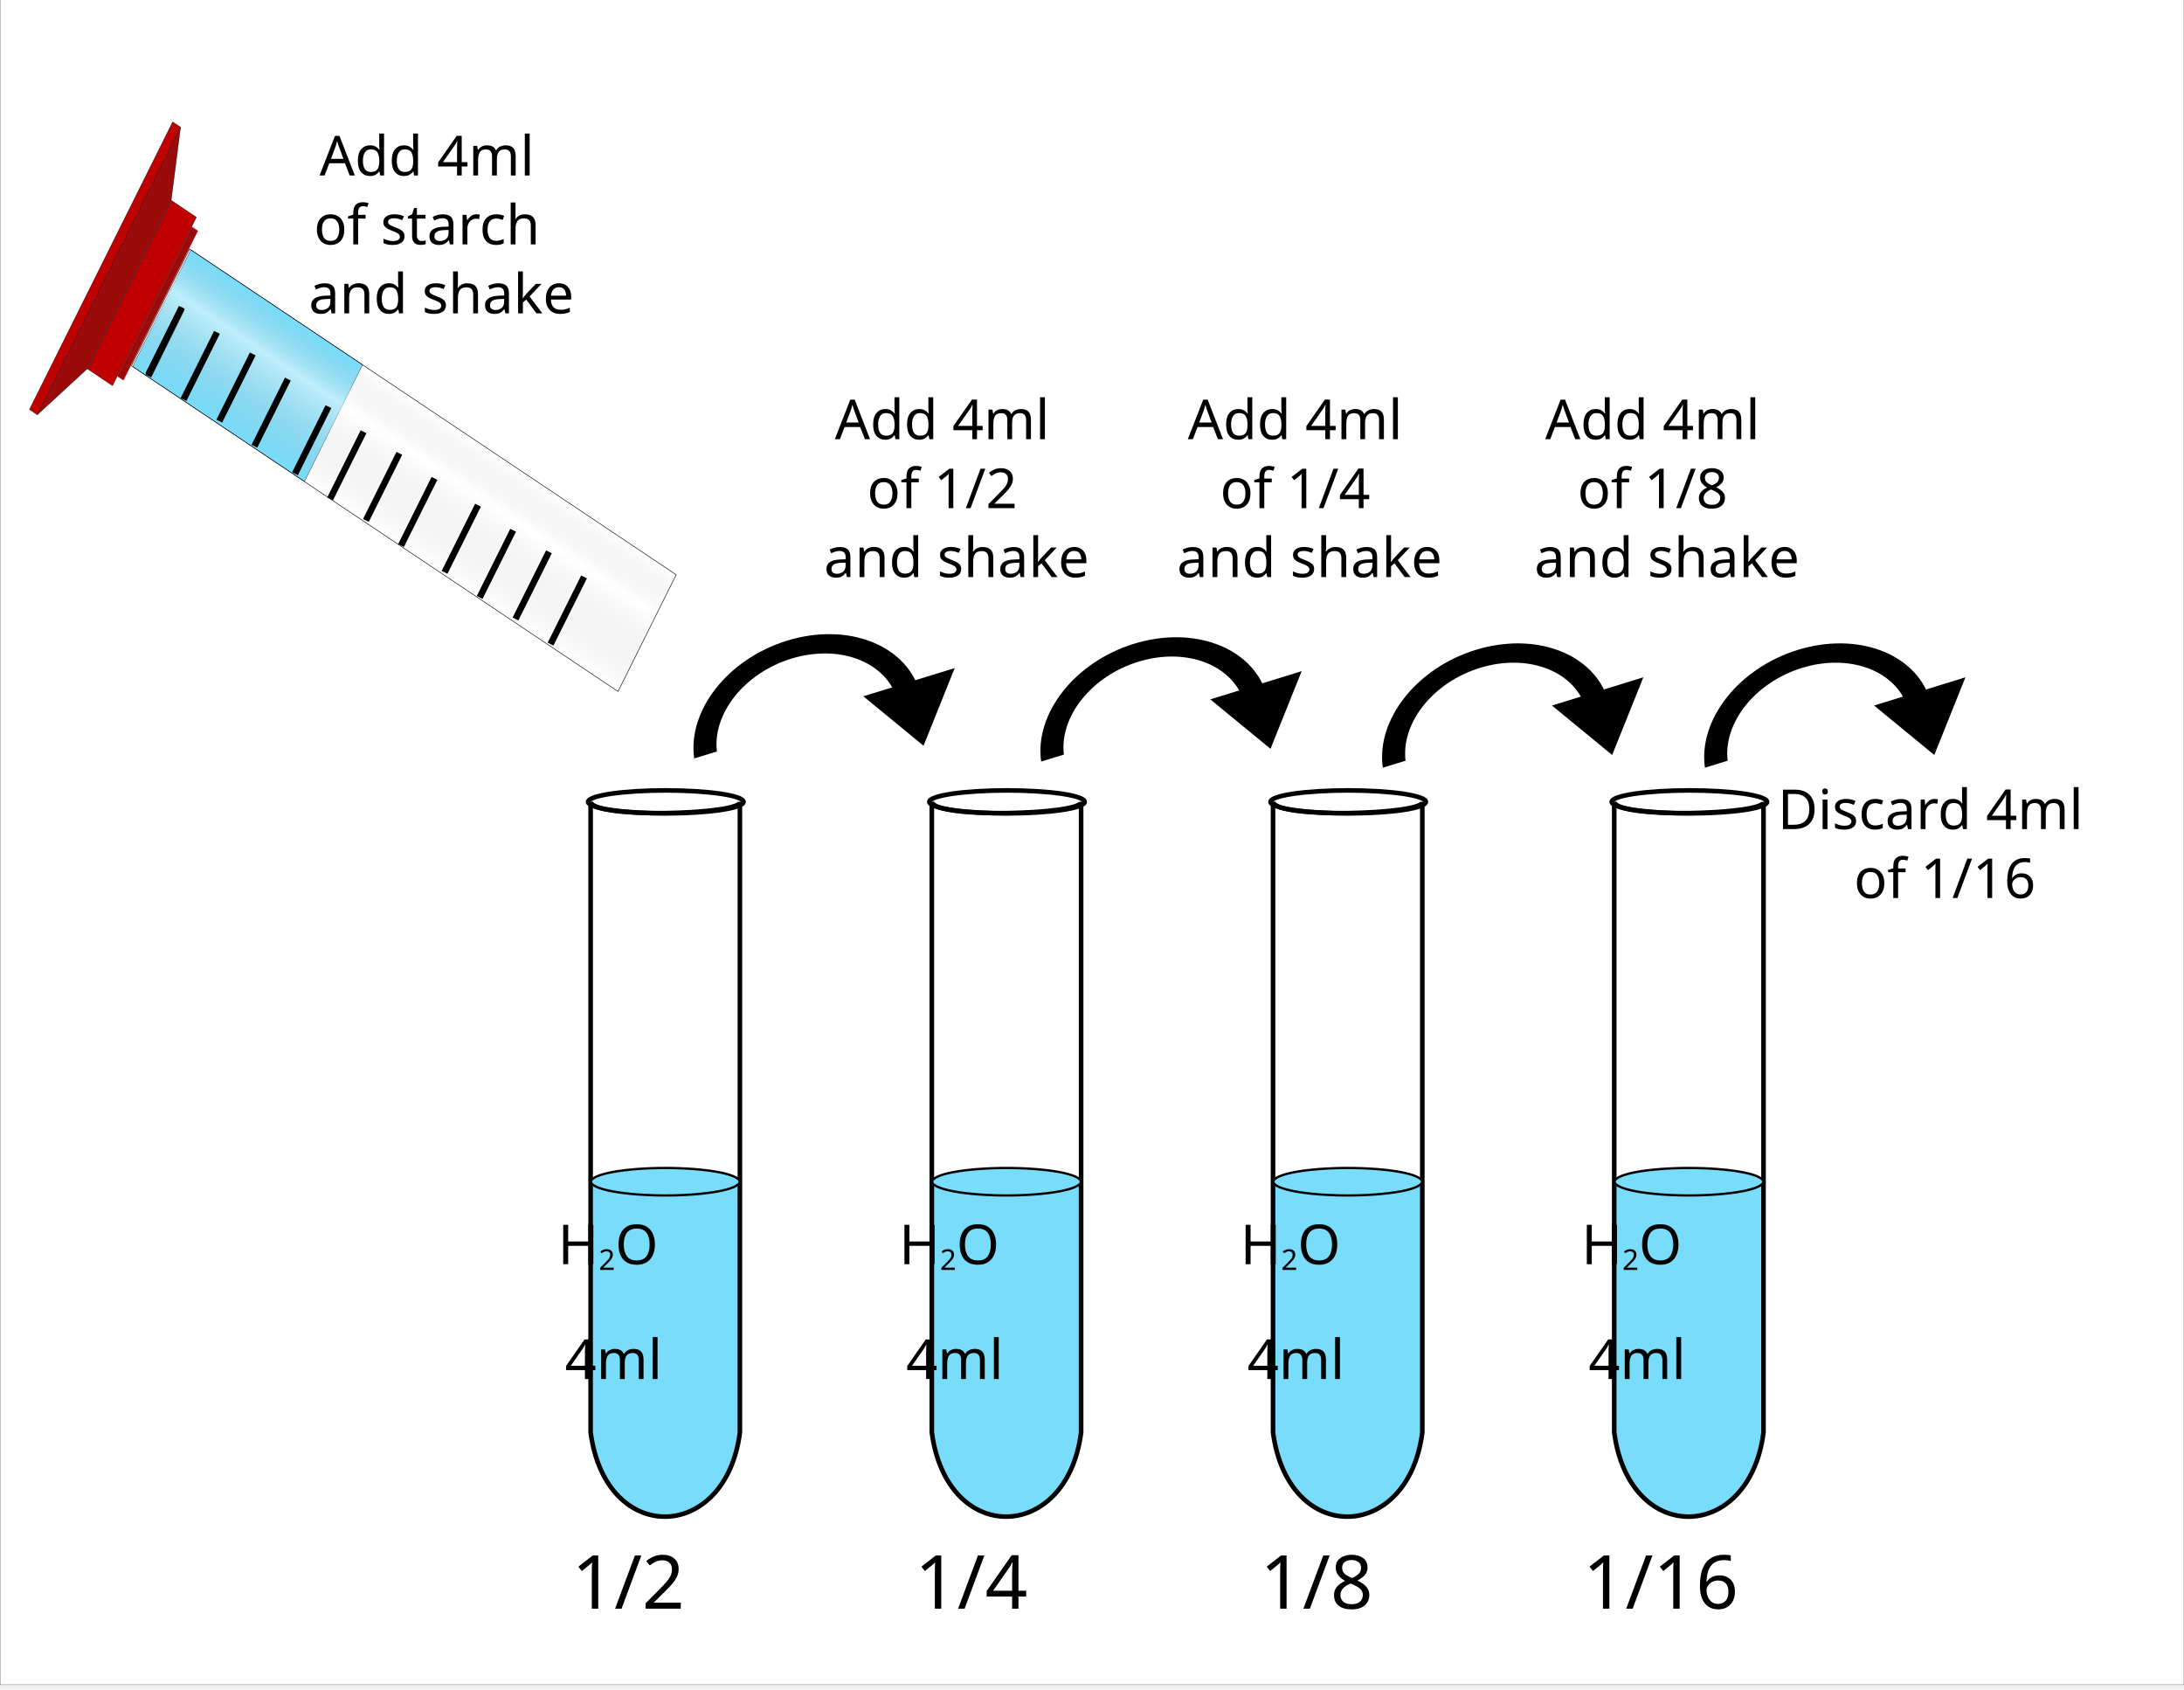
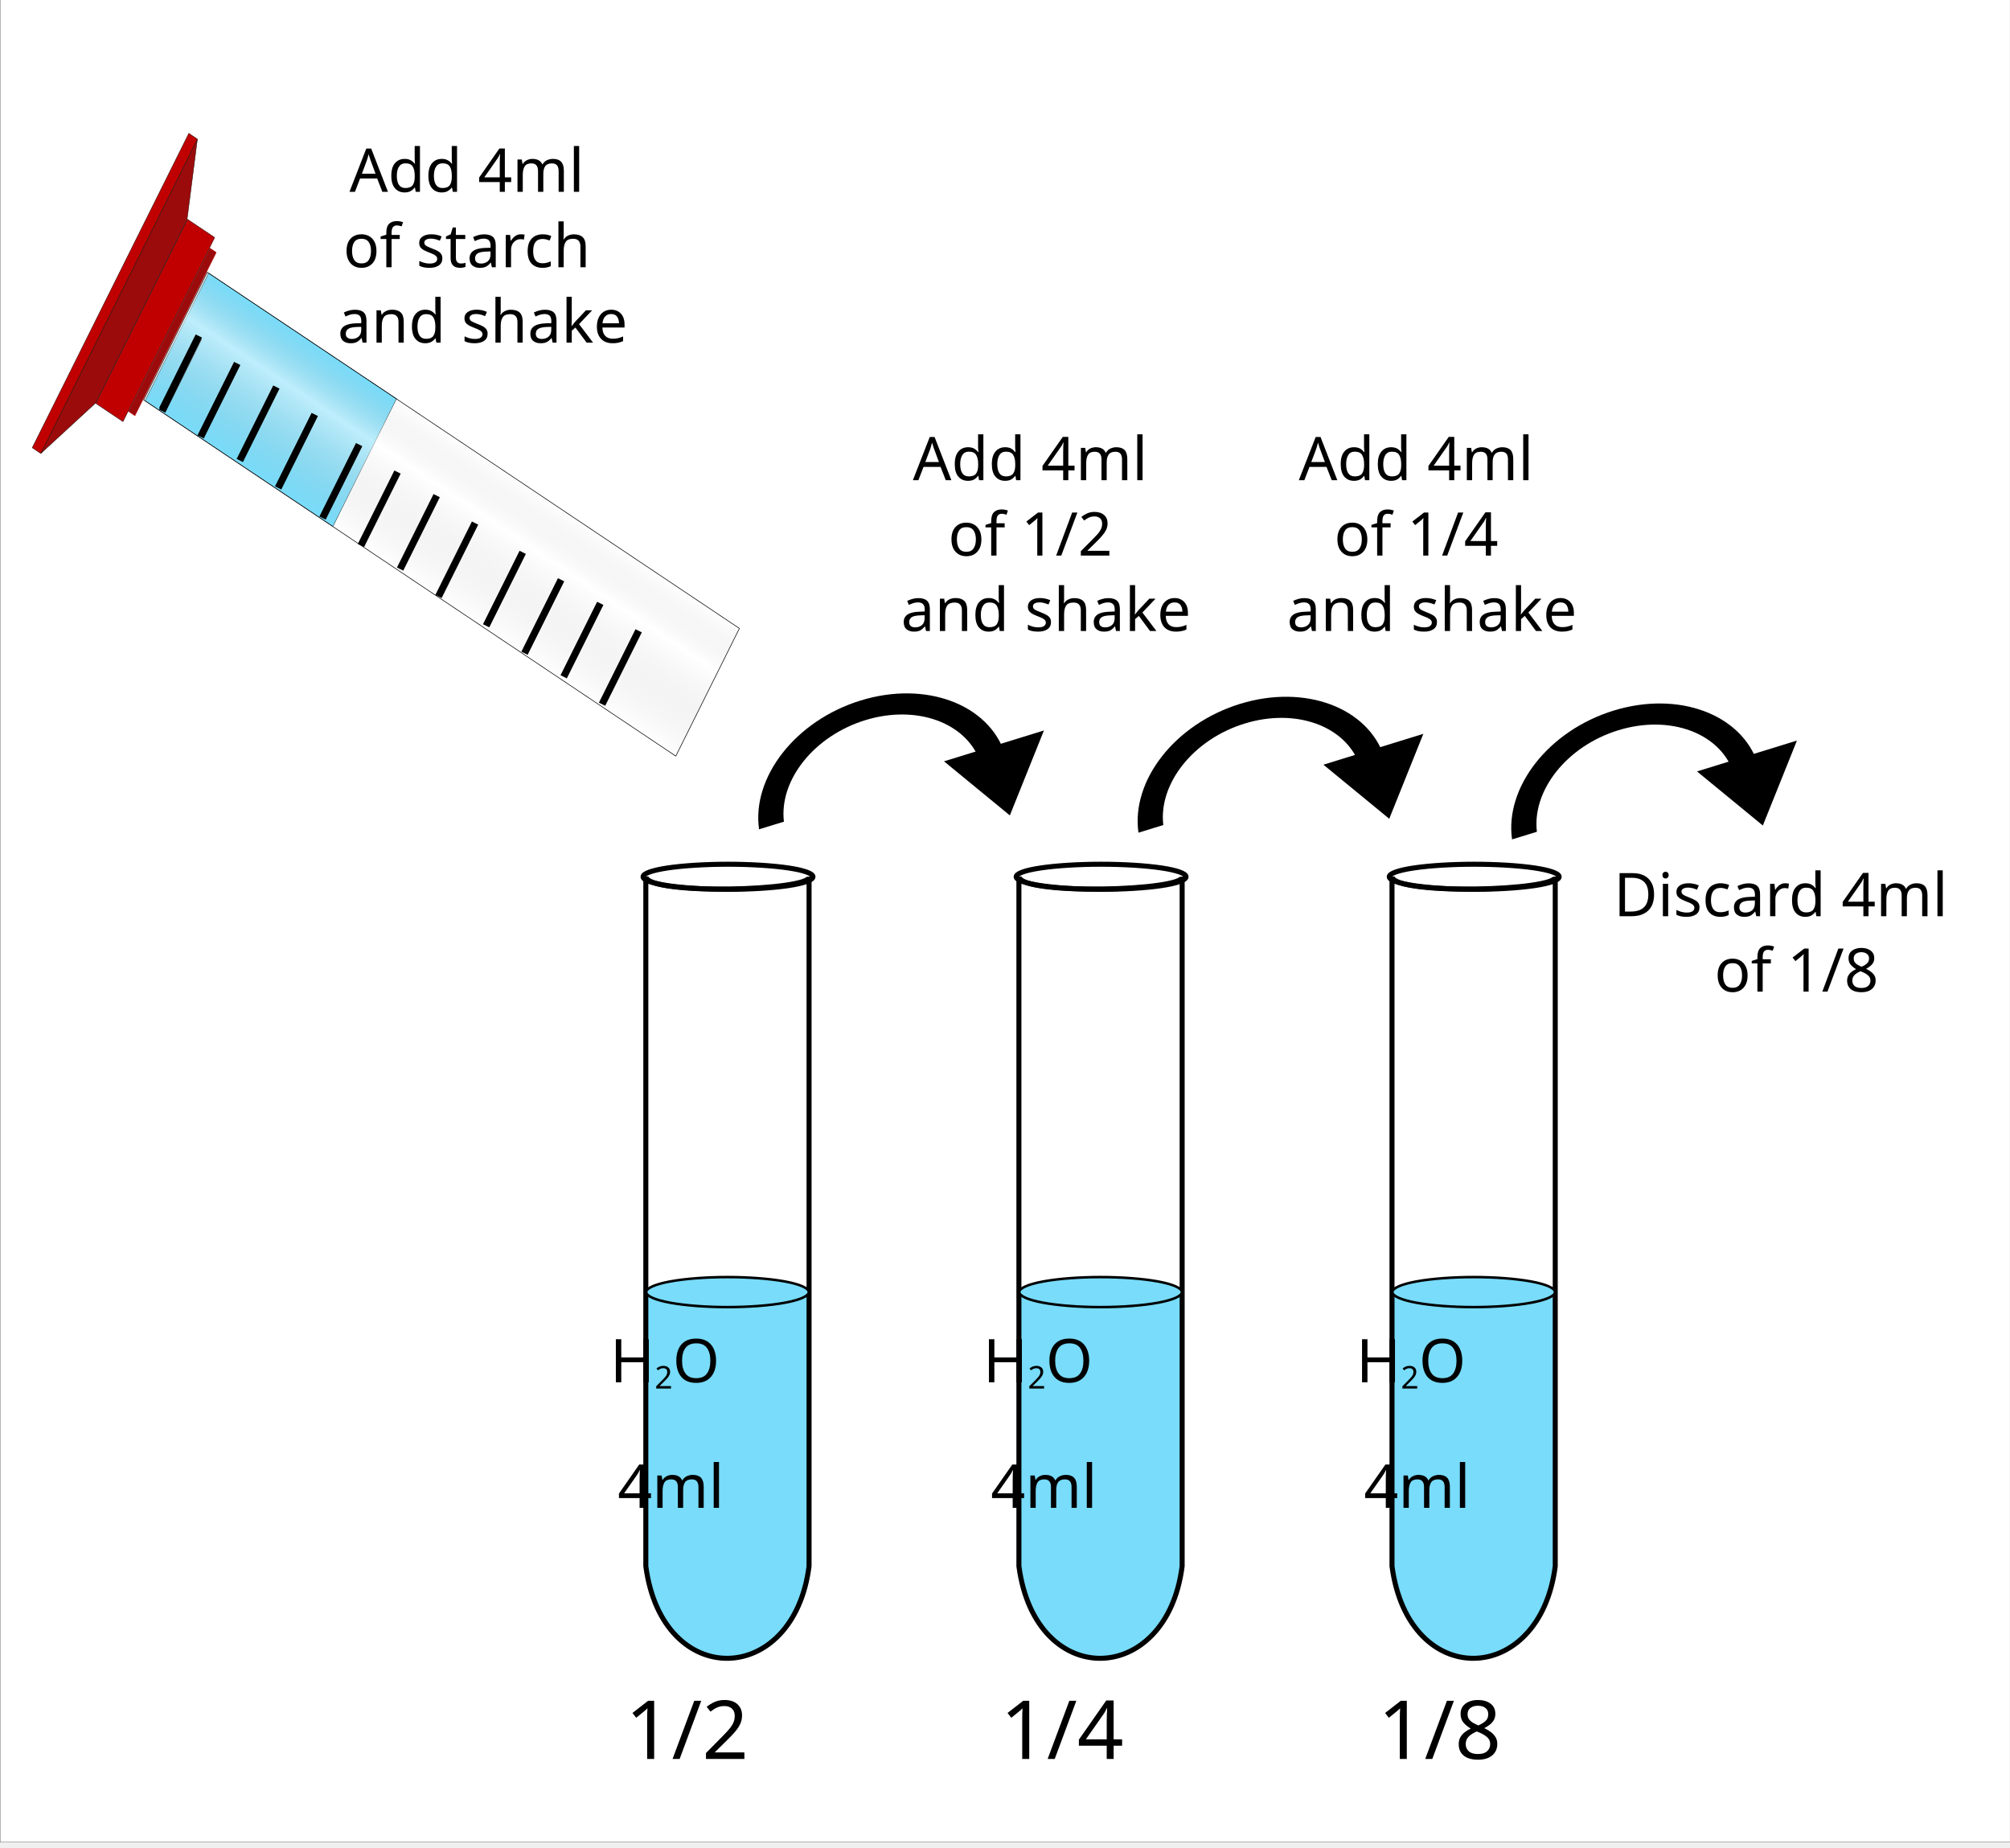
- <svg xmlns="http://www.w3.org/2000/svg" xmlns:xlink="http://www.w3.org/1999/xlink" id="svg2" version="1.1" xml:space="preserve" width="600" height="464" viewBox="0 0 600 464">
+ <svg xmlns="http://www.w3.org/2000/svg" xmlns:xlink="http://www.w3.org/1999/xlink" id="svg2" version="1.1" xml:space="preserve" width="505" height="464" viewBox="0 0 505 464">
  <defs id="defs6">
    <clipPath clipPathUnits="userSpaceOnUse" id="clipPath18">
      <path d="m 0,0.5 7930,0 0,6130 -7930,0 0,-6130 z" id="path20" />
    </clipPath>
    <clipPath clipPathUnits="userSpaceOnUse" id="clipPath186">
      <path d="m 470,3390.5 1990,0 0,1610 -1990,0 0,-1610 z" id="path188" />
    </clipPath>
    <linearGradient x1="884.486" y1="157.213" x2="1009.924" y2="157.213" id="linearGradient4839" xlink:href="#linearGradient3345" gradientUnits="userSpaceOnUse" gradientTransform="matrix(0.3810348,0,0,1.703111,-706.0585,-29.6603)" />
    <linearGradient id="linearGradient3345">
      <stop id="stop3347" style="stop-color:#bcbcbc;stop-opacity:0" offset="0" />
      <stop id="stop3349" style="stop-color:#ffffff;stop-opacity:0.517" offset="0.344" />
      <stop id="stop3351" style="stop-color:#b0acac;stop-opacity:0" offset="1" />
    </linearGradient>
  </defs>
  <g id="g10" transform="matrix(1.25,0,0,-1.25,0,464)">
-     <path id="path22" style="fill:#ffffff;fill-opacity:1;fill-rule:nonzero;stroke:none" d="m 0.036,1.035 479.953,0 0,370.884 -479.953,0 0,-370.884 z" />
+     <path id="path22" style="fill:#ffffff;fill-opacity:1;fill-rule:nonzero;stroke:none" d="m 0.036,1.035 403.853,0 0,370.884 -403.853,0 0,-370.884 z" />
    <path id="path24" style="fill:none;stroke:#000000;stroke-width:0.047;stroke-linecap:butt;stroke-linejoin:miter;stroke-miterlimit:4;stroke-dasharray:none;stroke-opacity:1" d="m 0.036,1.035 479.953,0 0,370.884 -479.953,0 0,-370.884 z" />
    <path id="path80" style="fill:#000000;fill-opacity:1;fill-rule:nonzero;stroke:none" d="m 173.001,230.44 c -13.089,-4.022 -21.927,-15.398 -20.433,-25.89 l 4.996,1.534 c -0.997,8.302 6.022,17.223 16.361,20.4 10.341,3.177 20.308,-0.523 23.065,-8.284 l 4.996,1.534 c -3.282,9.944 -15.895,14.728 -28.985,10.706 z" />
    <path id="path82" style="fill:#000000;fill-opacity:1;fill-rule:nonzero;stroke:none" d="m 209.826,224.414 -20.085,-6.202 6.617,-5.433 6.617,-5.436 3.426,8.537 3.425,8.534 z" />
    <path id="path84" style="fill:#000000;fill-opacity:1;fill-rule:nonzero;stroke:none" d="m 202.191,208.444 -6.015,4.943 -0.893,0.703 c 1.546,0.334 3.033,0.17 4.616,0.135 3.904,-0.09 4.105,2.476 5.964,3.29 l -0.554,-1.314 -3.118,-7.758 z" />
    <path id="path86" style="fill:#000000;fill-opacity:1;fill-rule:nonzero;stroke:none" d="m 249.258,229.762 c -13.09,-4.022 -21.927,-15.398 -20.433,-25.89 l 4.995,1.536 c -0.997,8.302 6.022,17.221 16.364,20.397 10.338,3.177 20.308,-0.521 23.064,-8.284 l 4.995,1.534 c -3.281,9.944 -15.895,14.728 -28.984,10.705 z" />
    <path id="path88" style="fill:#000000;fill-opacity:1;fill-rule:nonzero;stroke:none" d="m 286.085,223.737 -10.045,-3.101 -10.042,-3.101 13.234,-10.867 3.425,8.535 3.428,8.535 z" />
    <path id="path90" style="fill:#000000;fill-opacity:1;fill-rule:nonzero;stroke:none" d="m 278.449,207.769 -6.013,4.941 -0.895,0.703 c 1.546,0.334 3.033,0.17 4.616,0.135 3.904,-0.087 4.105,2.476 5.966,3.293 l -0.556,-1.316 -3.118,-7.756 z" />
    <path id="path92" style="fill:#000000;fill-opacity:1;fill-rule:nonzero;stroke:none" d="m 324.348,228.411 c -13.09,-4.022 -21.927,-15.398 -20.433,-25.89 l 4.995,1.534 c -0.996,8.303 6.023,17.223 16.364,20.401 10.339,3.177 20.308,-0.524 23.064,-8.286 l 4.995,1.536 c -3.281,9.943 -15.892,14.728 -28.984,10.705 z" />
    <path id="path94" style="fill:#000000;fill-opacity:1;fill-rule:nonzero;stroke:none" d="m 361.175,222.385 -10.043,-3.101 -10.045,-3.101 6.617,-5.433 6.617,-5.436 3.428,8.535 3.426,8.536 z" />
    <path id="path96" style="fill:#000000;fill-opacity:1;fill-rule:nonzero;stroke:none" d="m 353.538,206.415 -6.013,4.943 -0.895,0.701 c 1.545,0.334 3.033,0.173 4.616,0.138 3.904,-0.09 4.105,2.474 5.966,3.291 l -0.556,-1.314 -3.118,-7.758 z" />
-     <path id="path124" style="fill:#000000;fill-opacity:1;fill-rule:nonzero;stroke:none" d="m 395.143,228.411 c -13.091,-4.022 -21.927,-15.398 -20.433,-25.89 l 4.995,1.534 c -0.997,8.303 6.022,17.223 16.361,20.401 10.341,3.177 20.308,-0.524 23.064,-8.286 l 4.995,1.536 c -3.279,9.943 -15.893,14.728 -28.982,10.705 z" />
-     <path id="path126" style="fill:#000000;fill-opacity:1;fill-rule:nonzero;stroke:none" d="m 431.968,222.385 -20.085,-6.202 6.617,-5.433 6.617,-5.436 3.425,8.535 3.425,8.536 z" />
-     <path id="path128" style="fill:#000000;fill-opacity:1;fill-rule:nonzero;stroke:none" d="m 424.333,206.415 -6.016,4.943 -0.893,0.701 c 1.546,0.334 3.033,0.173 4.614,0.138 3.904,-0.09 4.105,2.474 5.966,3.291 l -0.554,-1.314 -3.118,-7.758 z" />
    <text xml:space="preserve" style="font-style:normal;font-weight:bold;font-size:10.667px;line-height:125%;font-family:Sans;-inkscape-font-specification:'Sans Bold';text-align:center;letter-spacing:0px;word-spacing:0px;text-anchor:middle;fill:#000000;fill-opacity:1;stroke:none;stroke-width:1px;stroke-linecap:butt;stroke-linejoin:miter;stroke-opacity:1" x="145.005" y="-17.743" id="text4577" transform="scale(1,-1)">
      <tspan id="tspan4579" x="145.005" y="-17.743" style="font-style:normal;font-variant:normal;font-weight:normal;font-stretch:normal;font-size:16.364px;font-family:'noto sans';-inkscape-font-specification:'noto sans'">1/2</tspan>
    </text>
    <text transform="scale(1,-1)" id="text4581" y="-17.743" x="220.395" style="font-style:normal;font-weight:bold;font-size:10.667px;line-height:125%;font-family:Sans;-inkscape-font-specification:'Sans Bold';text-align:center;letter-spacing:0px;word-spacing:0px;text-anchor:middle;fill:#000000;fill-opacity:1;stroke:none;stroke-width:1px;stroke-linecap:butt;stroke-linejoin:miter;stroke-opacity:1" xml:space="preserve">
      <tspan style="font-style:normal;font-variant:normal;font-weight:normal;font-stretch:normal;font-size:16.364px;font-family:'noto sans';-inkscape-font-specification:'noto sans'" y="-17.743" x="220.395" id="tspan4583">1/4</tspan>
    </text>
    <text xml:space="preserve" style="font-style:normal;font-weight:bold;font-size:10.667px;line-height:125%;font-family:Sans;-inkscape-font-specification:'Sans Bold';text-align:center;letter-spacing:0px;word-spacing:0px;text-anchor:middle;fill:#000000;fill-opacity:1;stroke:none;stroke-width:1px;stroke-linecap:butt;stroke-linejoin:miter;stroke-opacity:1" x="220.642" y="-17.743" id="text4585" transform="scale(1,-1)">
      <tspan id="tspan4587" x="220.642" y="-17.743" style="font-style:normal;font-variant:normal;font-weight:normal;font-stretch:normal;font-size:16.364px;font-family:'noto sans';-inkscape-font-specification:'noto sans'" />
    </text>
    <text transform="scale(1,-1)" id="text4589" y="-17.743" x="296.288" style="font-style:normal;font-weight:bold;font-size:10.667px;line-height:125%;font-family:Sans;-inkscape-font-specification:'Sans Bold';text-align:center;letter-spacing:0px;word-spacing:0px;text-anchor:middle;fill:#000000;fill-opacity:1;stroke:none;stroke-width:1px;stroke-linecap:butt;stroke-linejoin:miter;stroke-opacity:1" xml:space="preserve">
      <tspan style="font-style:normal;font-variant:normal;font-weight:normal;font-stretch:normal;font-size:16.364px;font-family:'noto sans';-inkscape-font-specification:'noto sans'" y="-17.743" x="296.288" id="tspan4591">1/8</tspan>
-     </text>
-     <text transform="scale(1,-1)" id="text4593" y="-17.743" x="371.913" style="font-style:normal;font-weight:bold;font-size:10.667px;line-height:125%;font-family:Sans;-inkscape-font-specification:'Sans Bold';text-align:center;letter-spacing:0px;word-spacing:0px;text-anchor:middle;fill:#000000;fill-opacity:1;stroke:none;stroke-width:1px;stroke-linecap:butt;stroke-linejoin:miter;stroke-opacity:1" xml:space="preserve">
-       <tspan style="font-style:normal;font-variant:normal;font-weight:normal;font-stretch:normal;font-size:16.364px;font-family:'noto sans';-inkscape-font-specification:'noto sans'" y="-17.743" x="371.913" id="tspan4595">1/16</tspan>
    </text>
    <g id="g4607" transform="matrix(0.606058,0,0,0.606058,3.883681,0.3983901)">
      <path d="m 207.715,183.452 c 3.262,-6.992 52.469,-5.98 53.906,0 l 0,-90.996 c -1.848,-35.937 -47.109,-45.363 -53.906,0 l 0,90.996 z" style="fill:#78dcfa;fill-opacity:1;fill-rule:nonzero;stroke:none" id="path32" />
      <path d="m 207.773,321.097 c 1.168,-6.227 54.86,-4.563 54.137,0 l 0,-228.57 c -5.105,-40.106 -48.664,-41.348 -54.137,0 l 0,228.57 z" style="fill:none;stroke:#000000;stroke-width:1.665;stroke-linecap:round;stroke-linejoin:miter;stroke-miterlimit:4;stroke-dasharray:none;stroke-opacity:1" id="path34" />
      <path d="m 263.211,321.112 c 0,-1.089 -3.035,-2.171 -8.25,-2.945 -5.219,-0.769 -12.547,-1.219 -19.922,-1.219 -7.379,0 -14.707,0.45 -19.922,1.219 -5.215,0.774 -8.254,1.856 -8.254,2.945 0,1.09 3.039,2.172 8.254,2.942 5.215,0.769 12.543,1.219 19.922,1.219 7.375,0 14.703,-0.45 19.922,-1.219 5.215,-0.77 8.25,-1.852 8.25,-2.942 z" style="fill:none;stroke:#000000;stroke-width:1.665;stroke-linecap:round;stroke-linejoin:miter;stroke-miterlimit:4;stroke-dasharray:none;stroke-opacity:1" id="path36" />
      <path d="m 261.816,183.405 c 0,-1.304 -2.902,-2.597 -7.894,-3.519 -4.988,-0.922 -12,-1.461 -19.059,-1.461 -7.054,0 -14.066,0.539 -19.058,1.461 -4.989,0.922 -7.895,2.215 -7.895,3.519 0,1.305 2.906,2.598 7.895,3.52 4.992,0.922 12.004,1.461 19.058,1.461 7.059,0 14.071,-0.539 19.059,-1.461 4.992,-0.922 7.894,-2.215 7.894,-3.52 z" style="fill:#44ddcf;fill-opacity:1;fill-rule:nonzero;stroke:none" id="path38" />
      <path d="m 261.816,183.405 c 0,-1.304 -2.902,-2.597 -7.894,-3.519 -4.988,-0.922 -12,-1.461 -19.059,-1.461 -7.054,0 -14.066,0.539 -19.058,1.461 -4.989,0.922 -7.895,2.215 -7.895,3.519 0,1.305 2.906,2.598 7.895,3.52 4.992,0.922 12.004,1.461 19.058,1.461 7.059,0 14.071,-0.539 19.059,-1.461 4.992,-0.922 7.894,-2.215 7.894,-3.52 z" style="fill:#78dcfa;fill-opacity:1;stroke:#000000;stroke-width:0.833;stroke-linecap:round;stroke-linejoin:miter;stroke-miterlimit:4;stroke-dasharray:none;stroke-opacity:1" id="path40" />
      <text transform="scale(1,-1)" id="text4597" y="-153.5" x="232.292" style="font-style:normal;font-variant:normal;font-weight:normal;font-stretch:normal;font-size:20px;line-height:125%;font-family:'noto sans';-inkscape-font-specification:'noto sans, Normal';text-align:center;letter-spacing:0px;word-spacing:0px;writing-mode:lr-tb;text-anchor:middle;fill:#000000;fill-opacity:1;stroke:none;stroke-width:1px;stroke-linecap:butt;stroke-linejoin:miter;stroke-opacity:1" xml:space="preserve">
        <tspan y="-153.5" x="232.292" id="tspan4599">H<tspan id="tspan4601" style="font-size:52%;baseline-shift:sub">2</tspan>O</tspan>
      </text>
      <text transform="scale(1,-1)" id="text4603" y="-111.873" x="234.295" style="font-style:normal;font-variant:normal;font-weight:normal;font-stretch:normal;font-size:20px;line-height:125%;font-family:'noto sans';-inkscape-font-specification:'noto sans, Normal';text-align:center;letter-spacing:0px;word-spacing:0px;writing-mode:lr-tb;text-anchor:middle;fill:#000000;fill-opacity:1;stroke:none;stroke-width:1px;stroke-linecap:butt;stroke-linejoin:miter;stroke-opacity:1" xml:space="preserve">
        <tspan y="-111.873" x="234.295" id="tspan4605">4ml</tspan>
      </text>
    </g>
    <g id="g4619" transform="matrix(0.606058,0,0,0.606058,78.87327,0.3983901)">
      <path id="path4621" style="fill:#78dcfa;fill-opacity:1;fill-rule:nonzero;stroke:none" d="m 207.715,183.452 c 3.262,-6.992 52.469,-5.98 53.906,0 l 0,-90.996 c -1.848,-35.937 -47.109,-45.363 -53.906,0 l 0,90.996 z" />
      <path id="path4623" style="fill:none;stroke:#000000;stroke-width:1.665;stroke-linecap:round;stroke-linejoin:miter;stroke-miterlimit:4;stroke-dasharray:none;stroke-opacity:1" d="m 207.773,321.097 c 1.168,-6.227 54.86,-4.563 54.137,0 l 0,-228.57 c -5.105,-40.106 -48.664,-41.348 -54.137,0 l 0,228.57 z" />
      <path id="path4625" style="fill:none;stroke:#000000;stroke-width:1.665;stroke-linecap:round;stroke-linejoin:miter;stroke-miterlimit:4;stroke-dasharray:none;stroke-opacity:1" d="m 263.211,321.112 c 0,-1.089 -3.035,-2.171 -8.25,-2.945 -5.219,-0.769 -12.547,-1.219 -19.922,-1.219 -7.379,0 -14.707,0.45 -19.922,1.219 -5.215,0.774 -8.254,1.856 -8.254,2.945 0,1.09 3.039,2.172 8.254,2.942 5.215,0.769 12.543,1.219 19.922,1.219 7.375,0 14.703,-0.45 19.922,-1.219 5.215,-0.77 8.25,-1.852 8.25,-2.942 z" />
      <path id="path4627" style="fill:#44ddcf;fill-opacity:1;fill-rule:nonzero;stroke:none" d="m 261.816,183.405 c 0,-1.304 -2.902,-2.597 -7.894,-3.519 -4.988,-0.922 -12,-1.461 -19.059,-1.461 -7.054,0 -14.066,0.539 -19.058,1.461 -4.989,0.922 -7.895,2.215 -7.895,3.519 0,1.305 2.906,2.598 7.895,3.52 4.992,0.922 12.004,1.461 19.058,1.461 7.059,0 14.071,-0.539 19.059,-1.461 4.992,-0.922 7.894,-2.215 7.894,-3.52 z" />
      <path id="path4629" style="fill:#78dcfa;fill-opacity:1;stroke:#000000;stroke-width:0.833;stroke-linecap:round;stroke-linejoin:miter;stroke-miterlimit:4;stroke-dasharray:none;stroke-opacity:1" d="m 261.816,183.405 c 0,-1.304 -2.902,-2.597 -7.894,-3.519 -4.988,-0.922 -12,-1.461 -19.059,-1.461 -7.054,0 -14.066,0.539 -19.058,1.461 -4.989,0.922 -7.895,2.215 -7.895,3.519 0,1.305 2.906,2.598 7.895,3.52 4.992,0.922 12.004,1.461 19.058,1.461 7.059,0 14.071,-0.539 19.059,-1.461 4.992,-0.922 7.894,-2.215 7.894,-3.52 z" />
      <text xml:space="preserve" style="font-style:normal;font-variant:normal;font-weight:normal;font-stretch:normal;font-size:20px;line-height:125%;font-family:'noto sans';-inkscape-font-specification:'noto sans, Normal';text-align:center;letter-spacing:0px;word-spacing:0px;writing-mode:lr-tb;text-anchor:middle;fill:#000000;fill-opacity:1;stroke:none;stroke-width:1px;stroke-linecap:butt;stroke-linejoin:miter;stroke-opacity:1" x="232.292" y="-153.5" id="text4631" transform="scale(1,-1)">
        <tspan id="tspan4633" x="232.292" y="-153.5">H<tspan style="font-size:52%;baseline-shift:sub" id="tspan4635">2</tspan>O</tspan>
      </text>
      <text xml:space="preserve" style="font-style:normal;font-variant:normal;font-weight:normal;font-stretch:normal;font-size:20px;line-height:125%;font-family:'noto sans';-inkscape-font-specification:'noto sans, Normal';text-align:center;letter-spacing:0px;word-spacing:0px;writing-mode:lr-tb;text-anchor:middle;fill:#000000;fill-opacity:1;stroke:none;stroke-width:1px;stroke-linecap:butt;stroke-linejoin:miter;stroke-opacity:1" x="234.295" y="-111.873" id="text4637" transform="scale(1,-1)">
        <tspan id="tspan4639" x="234.295" y="-111.873">4ml</tspan>
      </text>
    </g>
    <g id="g4641" transform="matrix(0.606058,0,0,0.606058,153.8629,0.3983901)">
      <path id="path4643" style="fill:#78dcfa;fill-opacity:1;fill-rule:nonzero;stroke:none" d="m 207.715,183.452 c 3.262,-6.992 52.469,-5.98 53.906,0 l 0,-90.996 c -1.848,-35.937 -47.109,-45.363 -53.906,0 l 0,90.996 z" />
      <path id="path4645" style="fill:none;stroke:#000000;stroke-width:1.665;stroke-linecap:round;stroke-linejoin:miter;stroke-miterlimit:4;stroke-dasharray:none;stroke-opacity:1" d="m 207.773,321.097 c 1.168,-6.227 54.86,-4.563 54.137,0 l 0,-228.57 c -5.105,-40.106 -48.664,-41.348 -54.137,0 l 0,228.57 z" />
      <path id="path4647" style="fill:none;stroke:#000000;stroke-width:1.665;stroke-linecap:round;stroke-linejoin:miter;stroke-miterlimit:4;stroke-dasharray:none;stroke-opacity:1" d="m 263.211,321.112 c 0,-1.089 -3.035,-2.171 -8.25,-2.945 -5.219,-0.769 -12.547,-1.219 -19.922,-1.219 -7.379,0 -14.707,0.45 -19.922,1.219 -5.215,0.774 -8.254,1.856 -8.254,2.945 0,1.09 3.039,2.172 8.254,2.942 5.215,0.769 12.543,1.219 19.922,1.219 7.375,0 14.703,-0.45 19.922,-1.219 5.215,-0.77 8.25,-1.852 8.25,-2.942 z" />
      <path id="path4649" style="fill:#44ddcf;fill-opacity:1;fill-rule:nonzero;stroke:none" d="m 261.816,183.405 c 0,-1.304 -2.902,-2.597 -7.894,-3.519 -4.988,-0.922 -12,-1.461 -19.059,-1.461 -7.054,0 -14.066,0.539 -19.058,1.461 -4.989,0.922 -7.895,2.215 -7.895,3.519 0,1.305 2.906,2.598 7.895,3.52 4.992,0.922 12.004,1.461 19.058,1.461 7.059,0 14.071,-0.539 19.059,-1.461 4.992,-0.922 7.894,-2.215 7.894,-3.52 z" />
      <path id="path4651" style="fill:#78dcfa;fill-opacity:1;stroke:#000000;stroke-width:0.833;stroke-linecap:round;stroke-linejoin:miter;stroke-miterlimit:4;stroke-dasharray:none;stroke-opacity:1" d="m 261.816,183.405 c 0,-1.304 -2.902,-2.597 -7.894,-3.519 -4.988,-0.922 -12,-1.461 -19.059,-1.461 -7.054,0 -14.066,0.539 -19.058,1.461 -4.989,0.922 -7.895,2.215 -7.895,3.519 0,1.305 2.906,2.598 7.895,3.52 4.992,0.922 12.004,1.461 19.058,1.461 7.059,0 14.071,-0.539 19.059,-1.461 4.992,-0.922 7.894,-2.215 7.894,-3.52 z" />
      <text xml:space="preserve" style="font-style:normal;font-variant:normal;font-weight:normal;font-stretch:normal;font-size:20px;line-height:125%;font-family:'noto sans';-inkscape-font-specification:'noto sans, Normal';text-align:center;letter-spacing:0px;word-spacing:0px;writing-mode:lr-tb;text-anchor:middle;fill:#000000;fill-opacity:1;stroke:none;stroke-width:1px;stroke-linecap:butt;stroke-linejoin:miter;stroke-opacity:1" x="232.292" y="-153.5" id="text4653" transform="scale(1,-1)">
        <tspan id="tspan4655" x="232.292" y="-153.5">H<tspan style="font-size:52%;baseline-shift:sub" id="tspan4657">2</tspan>O</tspan>
      </text>
      <text xml:space="preserve" style="font-style:normal;font-variant:normal;font-weight:normal;font-stretch:normal;font-size:20px;line-height:125%;font-family:'noto sans';-inkscape-font-specification:'noto sans, Normal';text-align:center;letter-spacing:0px;word-spacing:0px;writing-mode:lr-tb;text-anchor:middle;fill:#000000;fill-opacity:1;stroke:none;stroke-width:1px;stroke-linecap:butt;stroke-linejoin:miter;stroke-opacity:1" x="234.295" y="-111.873" id="text4659" transform="scale(1,-1)">
        <tspan id="tspan4661" x="234.295" y="-111.873">4ml</tspan>
      </text>
    </g>
-     <g transform="matrix(0.606058,0,0,0.606058,228.8524,0.3983901)" id="g4663">
-       <path d="m 207.715,183.452 c 3.262,-6.992 52.469,-5.98 53.906,0 l 0,-90.996 c -1.848,-35.937 -47.109,-45.363 -53.906,0 l 0,90.996 z" style="fill:#78dcfa;fill-opacity:1;fill-rule:nonzero;stroke:none" id="path4665" />
-       <path d="m 207.773,321.097 c 1.168,-6.227 54.86,-4.563 54.137,0 l 0,-228.57 c -5.105,-40.106 -48.664,-41.348 -54.137,0 l 0,228.57 z" style="fill:none;stroke:#000000;stroke-width:1.665;stroke-linecap:round;stroke-linejoin:miter;stroke-miterlimit:4;stroke-dasharray:none;stroke-opacity:1" id="path4667" />
-       <path d="m 263.211,321.112 c 0,-1.089 -3.035,-2.171 -8.25,-2.945 -5.219,-0.769 -12.547,-1.219 -19.922,-1.219 -7.379,0 -14.707,0.45 -19.922,1.219 -5.215,0.774 -8.254,1.856 -8.254,2.945 0,1.09 3.039,2.172 8.254,2.942 5.215,0.769 12.543,1.219 19.922,1.219 7.375,0 14.703,-0.45 19.922,-1.219 5.215,-0.77 8.25,-1.852 8.25,-2.942 z" style="fill:none;stroke:#000000;stroke-width:1.665;stroke-linecap:round;stroke-linejoin:miter;stroke-miterlimit:4;stroke-dasharray:none;stroke-opacity:1" id="path4669" />
-       <path d="m 261.816,183.405 c 0,-1.304 -2.902,-2.597 -7.894,-3.519 -4.988,-0.922 -12,-1.461 -19.059,-1.461 -7.054,0 -14.066,0.539 -19.058,1.461 -4.989,0.922 -7.895,2.215 -7.895,3.519 0,1.305 2.906,2.598 7.895,3.52 4.992,0.922 12.004,1.461 19.058,1.461 7.059,0 14.071,-0.539 19.059,-1.461 4.992,-0.922 7.894,-2.215 7.894,-3.52 z" style="fill:#44ddcf;fill-opacity:1;fill-rule:nonzero;stroke:none" id="path4671" />
-       <path d="m 261.816,183.405 c 0,-1.304 -2.902,-2.597 -7.894,-3.519 -4.988,-0.922 -12,-1.461 -19.059,-1.461 -7.054,0 -14.066,0.539 -19.058,1.461 -4.989,0.922 -7.895,2.215 -7.895,3.519 0,1.305 2.906,2.598 7.895,3.52 4.992,0.922 12.004,1.461 19.058,1.461 7.059,0 14.071,-0.539 19.059,-1.461 4.992,-0.922 7.894,-2.215 7.894,-3.52 z" style="fill:#78dcfa;fill-opacity:1;stroke:#000000;stroke-width:0.833;stroke-linecap:round;stroke-linejoin:miter;stroke-miterlimit:4;stroke-dasharray:none;stroke-opacity:1" id="path4673" />
-       <text transform="scale(1,-1)" id="text4675" y="-153.5" x="232.292" style="font-style:normal;font-variant:normal;font-weight:normal;font-stretch:normal;font-size:20px;line-height:125%;font-family:'noto sans';-inkscape-font-specification:'noto sans, Normal';text-align:center;letter-spacing:0px;word-spacing:0px;writing-mode:lr-tb;text-anchor:middle;fill:#000000;fill-opacity:1;stroke:none;stroke-width:1px;stroke-linecap:butt;stroke-linejoin:miter;stroke-opacity:1" xml:space="preserve">
-         <tspan y="-153.5" x="232.292" id="tspan4677">H<tspan id="tspan4679" style="font-size:52%;baseline-shift:sub">2</tspan>O</tspan>
-       </text>
-       <text transform="scale(1,-1)" id="text4681" y="-111.873" x="234.295" style="font-style:normal;font-variant:normal;font-weight:normal;font-stretch:normal;font-size:20px;line-height:125%;font-family:'noto sans';-inkscape-font-specification:'noto sans, Normal';text-align:center;letter-spacing:0px;word-spacing:0px;writing-mode:lr-tb;text-anchor:middle;fill:#000000;fill-opacity:1;stroke:none;stroke-width:1px;stroke-linecap:butt;stroke-linejoin:miter;stroke-opacity:1" xml:space="preserve">
-         <tspan y="-111.873" x="234.295" id="tspan4683">4ml</tspan>
-       </text>
-     </g>
-     <text xml:space="preserve" style="font-style:normal;font-variant:normal;font-weight:normal;font-stretch:normal;font-size:12.121px;line-height:125%;font-family:'noto sans';-inkscape-font-specification:'noto sans, Normal';text-align:center;letter-spacing:0px;word-spacing:0px;writing-mode:lr-tb;text-anchor:middle;fill:#000000;fill-opacity:1;stroke:none;stroke-width:1px;stroke-linecap:butt;stroke-linejoin:miter;stroke-opacity:1" x="435.305" y="-189.036" id="text4685" transform="scale(1,-1)">
-       <tspan id="tspan4687" x="435.305" y="-189.036">Discard 4ml</tspan>
-       <tspan x="435.305" y="-173.885" id="tspan4689">of 1/16</tspan>
+     <text xml:space="preserve" style="font-style:normal;font-variant:normal;font-weight:normal;font-stretch:normal;font-size:12.121px;line-height:125%;font-family:'noto sans';-inkscape-font-specification:'noto sans, Normal';text-align:center;letter-spacing:0px;word-spacing:0px;writing-mode:lr-tb;text-anchor:middle;fill:#000000;fill-opacity:1;stroke:none;stroke-width:1px;stroke-linecap:butt;stroke-linejoin:miter;stroke-opacity:1" x="368.962" y="-187.085" id="text4685" transform="scale(1,-1)">
+       <tspan id="tspan4687" x="368.962" y="-187.085">Discard 4ml</tspan>
+       <tspan x="368.962" y="-171.934" id="tspan4689">of 1/8</tspan>
    </text>
    <text xml:space="preserve" style="font-style:normal;font-variant:normal;font-weight:normal;font-stretch:normal;font-size:12.121px;line-height:125%;font-family:'noto sans';-inkscape-font-specification:'noto sans, Normal';text-align:center;letter-spacing:0px;word-spacing:0px;writing-mode:lr-tb;text-anchor:middle;fill:#000000;fill-opacity:1;stroke:none;stroke-width:1px;stroke-linecap:butt;stroke-linejoin:miter;stroke-opacity:1" x="218.112" y="-274.703" id="text4714" transform="scale(1,-1)">
      <tspan id="tspan4716" x="218.112" y="-274.703">Add 4ml</tspan>
      <tspan x="218.112" y="-259.551" id="tspan4718">of 1/2</tspan>
      <tspan x="218.112" y="-244.4" id="tspan4720">and shake</tspan>
    </text>
    <text transform="scale(1,-1)" id="text4722" y="-274.703" x="295.687" style="font-style:normal;font-variant:normal;font-weight:normal;font-stretch:normal;font-size:12.121px;line-height:125%;font-family:'noto sans';-inkscape-font-specification:'noto sans, Normal';text-align:center;letter-spacing:0px;word-spacing:0px;writing-mode:lr-tb;text-anchor:middle;fill:#000000;fill-opacity:1;stroke:none;stroke-width:1px;stroke-linecap:butt;stroke-linejoin:miter;stroke-opacity:1" xml:space="preserve">
      <tspan y="-274.703" x="295.687" id="tspan4724">Add 4ml</tspan>
      <tspan id="tspan4726" y="-259.551" x="295.687">of 1/4</tspan>
      <tspan id="tspan4728" y="-244.4" x="295.687">and shake</tspan>
-     </text>
-     <text xml:space="preserve" style="font-style:normal;font-variant:normal;font-weight:normal;font-stretch:normal;font-size:12.121px;line-height:125%;font-family:'noto sans';-inkscape-font-specification:'noto sans, Normal';text-align:center;letter-spacing:0px;word-spacing:0px;writing-mode:lr-tb;text-anchor:middle;fill:#000000;fill-opacity:1;stroke:none;stroke-width:1px;stroke-linecap:butt;stroke-linejoin:miter;stroke-opacity:1" x="374.231" y="-274.703" id="text4730" transform="scale(1,-1)">
-       <tspan id="tspan4732" x="374.231" y="-274.703">Add 4ml</tspan>
-       <tspan x="374.231" y="-259.551" id="tspan4734">of 1/8</tspan>
-       <tspan x="374.231" y="-244.4" id="tspan4736">and shake</tspan>
    </text>
    <g id="g5990" transform="matrix(0.606058,0,0,0.606058,115.3983,0.3983901)">
      <rect transform="matrix(-0.4458862,-0.8950896,-0.8310978,0.5561263,0,0)" style="fill:#78dcfa;fill-opacity:1;stroke:#000000;stroke-width:0.117;stroke-linejoin:round;stroke-miterlimit:4" id="rect3664" y="268.765" x="-368.828" height="74.954" width="47.294" />
      <line id="svg_2" y2="475.502" x2="-136.629" y1="499.856" x1="-124.498" style="fill:none;stroke:#000000;stroke-width:2.332" />
      <rect transform="matrix(-0.4458862,-0.8950896,-0.8310978,0.5561263,0,0)" style="fill:url(#linearGradient4839);stroke:#000000;stroke-width:0.197;stroke-linejoin:round;stroke-miterlimit:4" id="rect3379" y="131.914" x="-368.787" height="212.353" width="47.294" />
      <rect transform="matrix(-0.4458862,-0.8950896,-0.8310978,0.5561263,0,0)" style="fill:#c00000;stroke:#000000;stroke-width:0.121;stroke-linejoin:round;stroke-miterlimit:4" id="rect3311" y="367.036" x="-403.968" height="3.449" width="116.476" />
      <rect transform="matrix(-0.4458862,-0.8950896,-0.8310978,0.5561263,0,0)" style="fill:#9c0b0b;stroke:#c30505;stroke-width:0.121;stroke-linejoin:round;stroke-miterlimit:4" id="rect3313" y="344.512" x="-375.983" height="2.608" width="60.507" />
      <path style="fill:#9c0b0b;stroke:#000000;stroke-width:0.12;stroke-linejoin:round;stroke-miterlimit:4" id="path3321" d="m -128.363,539.032 3.407,26.536 -25.907,-52.006 -25.907,-52.006 18.125,16.688 30.282,60.789 z" />
      <rect transform="matrix(-0.4458862,-0.8950896,-0.8310978,0.5561263,0,0)" style="fill:#c00000;stroke:#000000;stroke-width:0.121;stroke-linejoin:round;stroke-miterlimit:4" id="rect3323" y="347.207" x="-379.837" height="10.865" width="68.214" />
      <line id="svg_4" y2="476.063" x2="-136.6" y1="500.416" x1="-124.469" style="fill:none;stroke:#000000;stroke-width:2.332" />
      <line id="svg_5" y2="466.966" x2="-123.872" y1="491.319" x1="-111.74" style="fill:none;stroke:#000000;stroke-width:2.332" />
      <line id="svg_6" y2="459.144" x2="-110.883" y1="483.497" x1="-98.752" style="fill:none;stroke:#000000;stroke-width:2.332" />
      <line id="svg_7" y2="450.047" x2="-98.155" y1="474.4" x1="-86.023" style="fill:none;stroke:#000000;stroke-width:2.332" />
      <line id="svg_8" y2="440.053" x2="-83.435" y1="464.406" x1="-71.303" style="fill:none;stroke:#000000;stroke-width:2.332" />
      <line id="svg_9" y2="430.956" x2="-70.706" y1="455.309" x1="-58.575" style="fill:none;stroke:#000000;stroke-width:2.332" />
      <line id="svg_10" y2="423.134" x2="-57.718" y1="447.487" x1="-45.586" style="fill:none;stroke:#000000;stroke-width:2.332" />
      <line id="svg_11" y2="414.037" x2="-44.989" y1="438.39" x1="-32.858" style="fill:none;stroke:#000000;stroke-width:2.332" />
      <line id="svg_12" y2="404.332" x2="-29.187" y1="428.686" x1="-17.055" style="fill:none;stroke:#000000;stroke-width:2.332" />
      <line id="svg_13" y2="395.235" x2="-16.458" y1="419.589" x1="-4.327" style="fill:none;stroke:#000000;stroke-width:2.332" />
      <line id="svg_14" y2="387.414" x2="-3.47" y1="411.767" x1="8.662" style="fill:none;stroke:#000000;stroke-width:2.332" />
      <line id="svg_15" y2="378.317" x2="9.259" y1="402.67" x1="21.39" style="fill:none;stroke:#000000;stroke-width:2.332" />
      <text xml:space="preserve" style="font-style:normal;font-variant:normal;font-weight:normal;font-stretch:normal;font-size:20px;line-height:125%;font-family:'noto sans';-inkscape-font-specification:'noto sans, Normal';text-align:center;letter-spacing:0px;word-spacing:0px;writing-mode:lr-tb;text-anchor:middle;fill:#000000;fill-opacity:1;stroke:none;stroke-width:1px;stroke-linecap:butt;stroke-linejoin:miter;stroke-opacity:1" x="-12.165" y="-548.216" id="text5982" transform="scale(1,-1)">
        <tspan id="tspan5984" x="-12.165" y="-548.216">Add 4ml</tspan>
        <tspan x="-12.165" y="-523.216" id="tspan5986">of starch</tspan>
        <tspan x="-12.165" y="-498.216" id="tspan5988">and shake</tspan>
      </text>
    </g>
  </g>
</svg>
